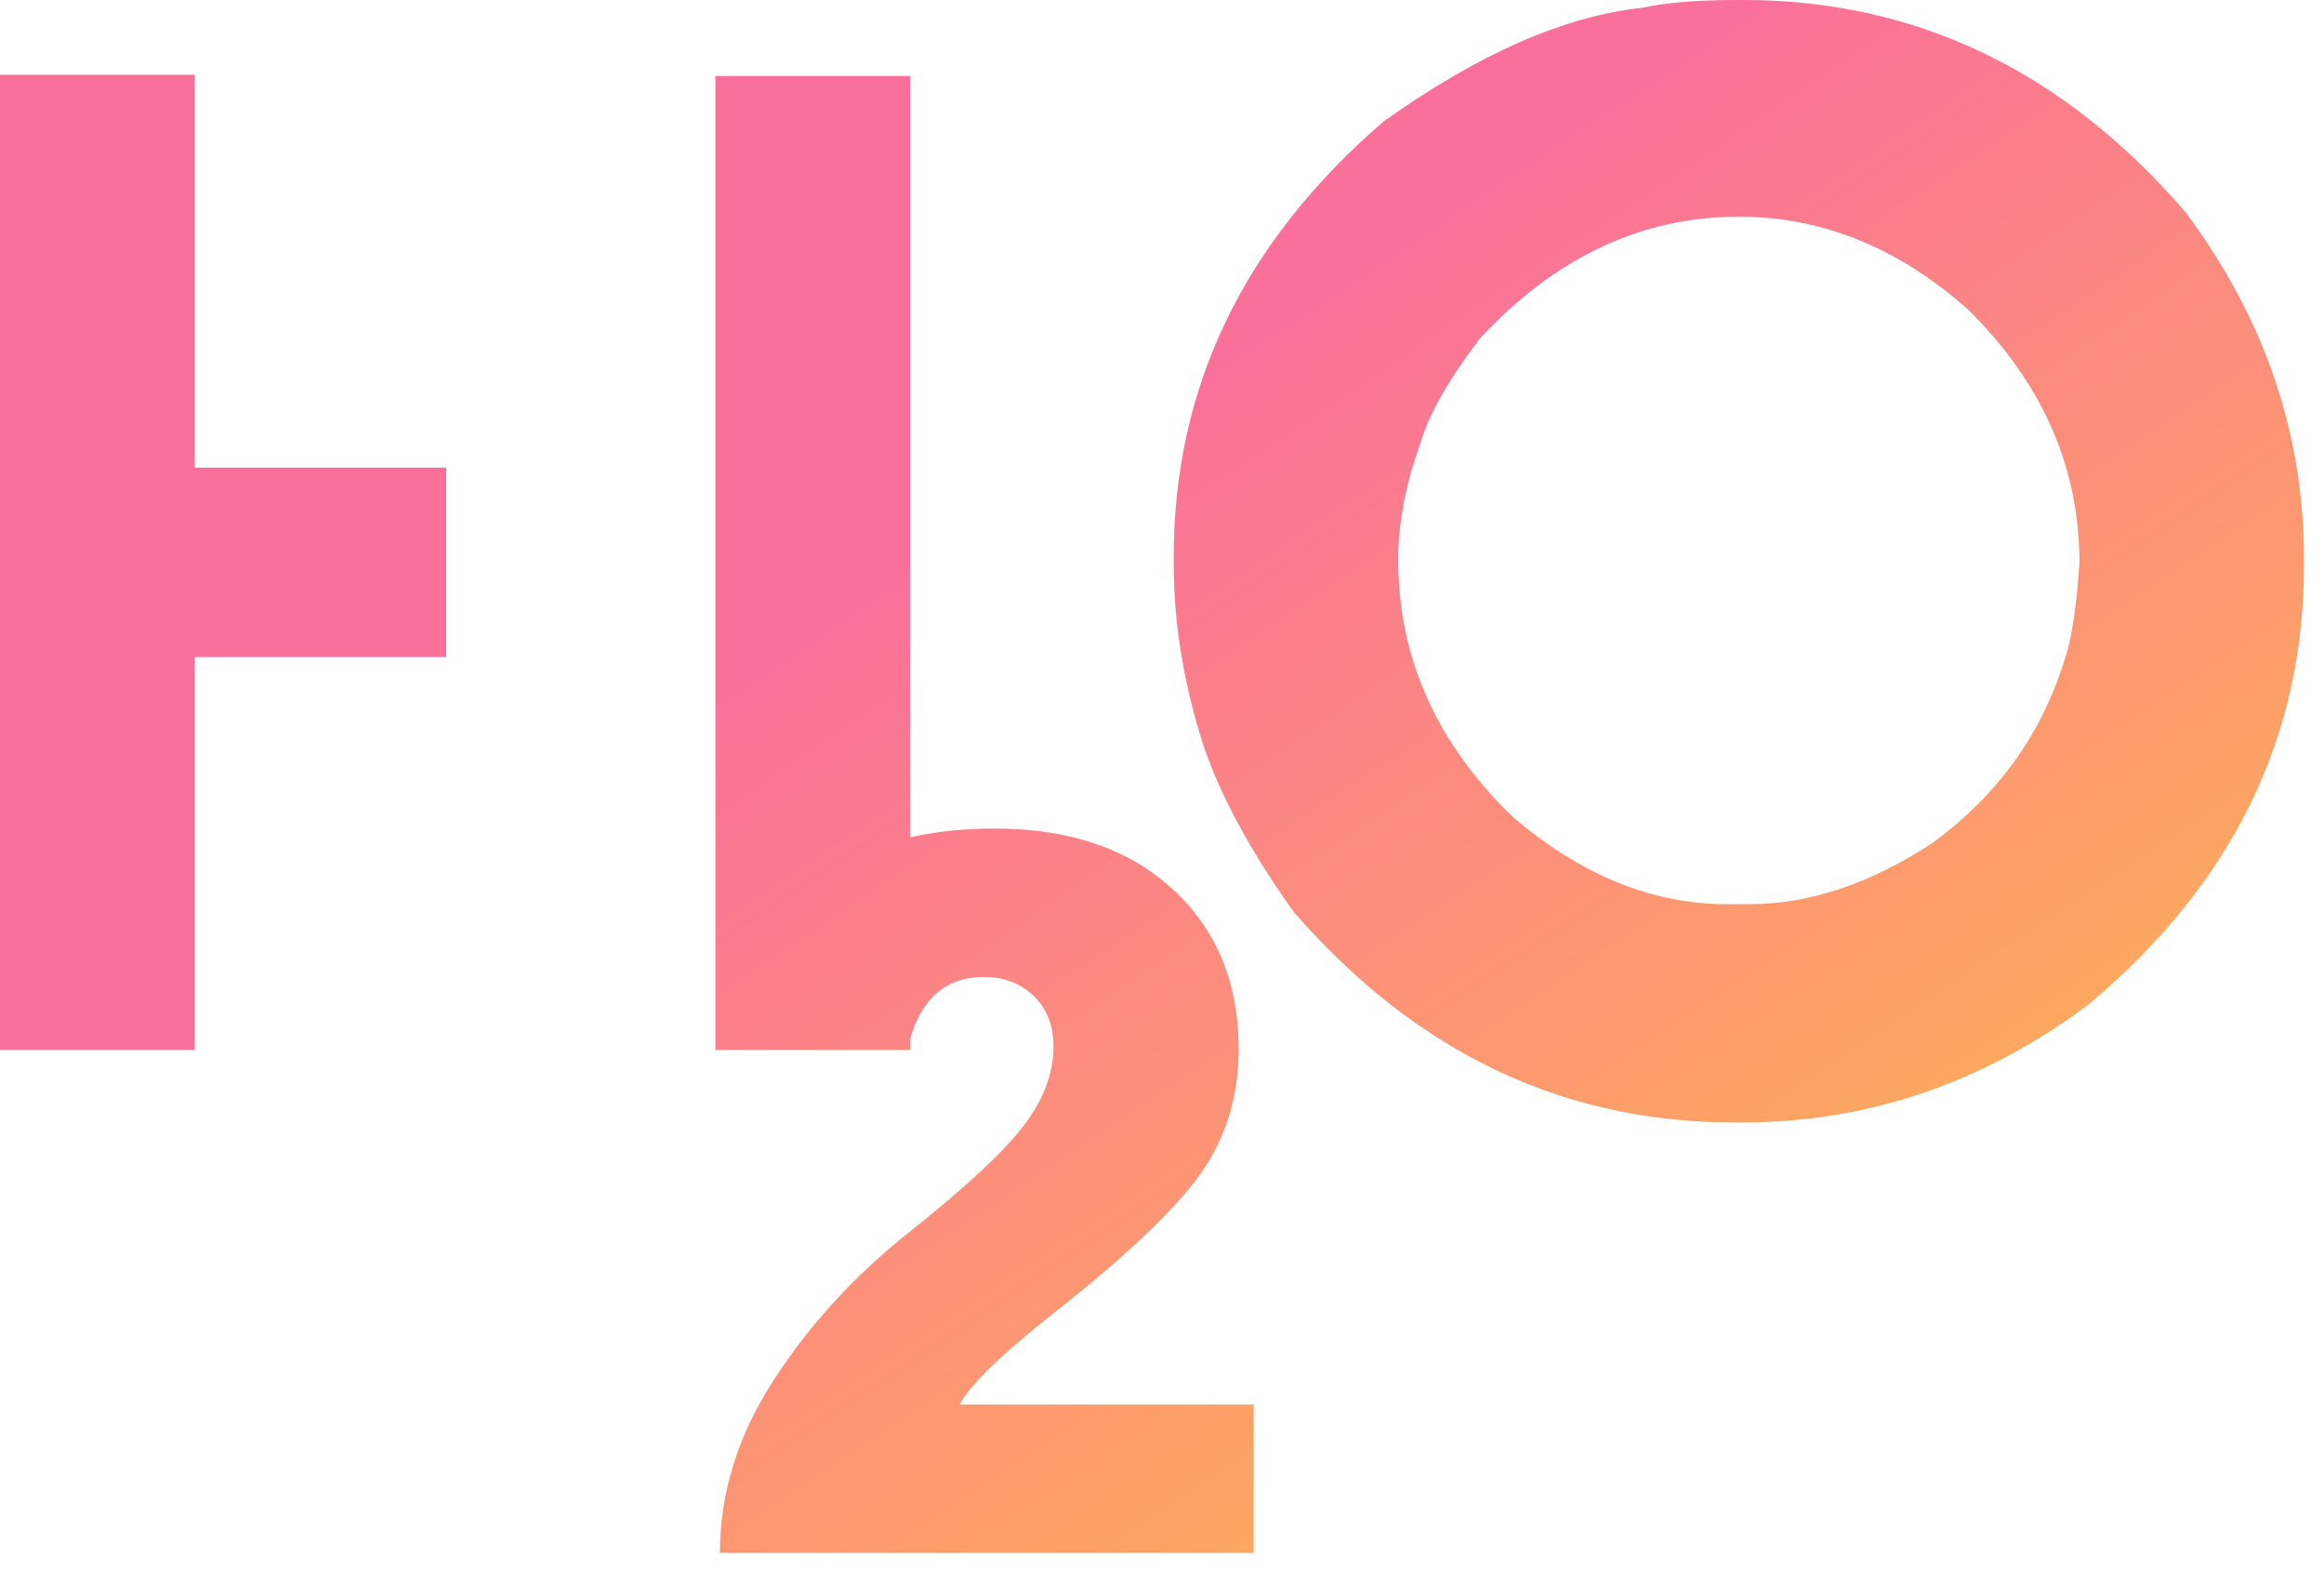
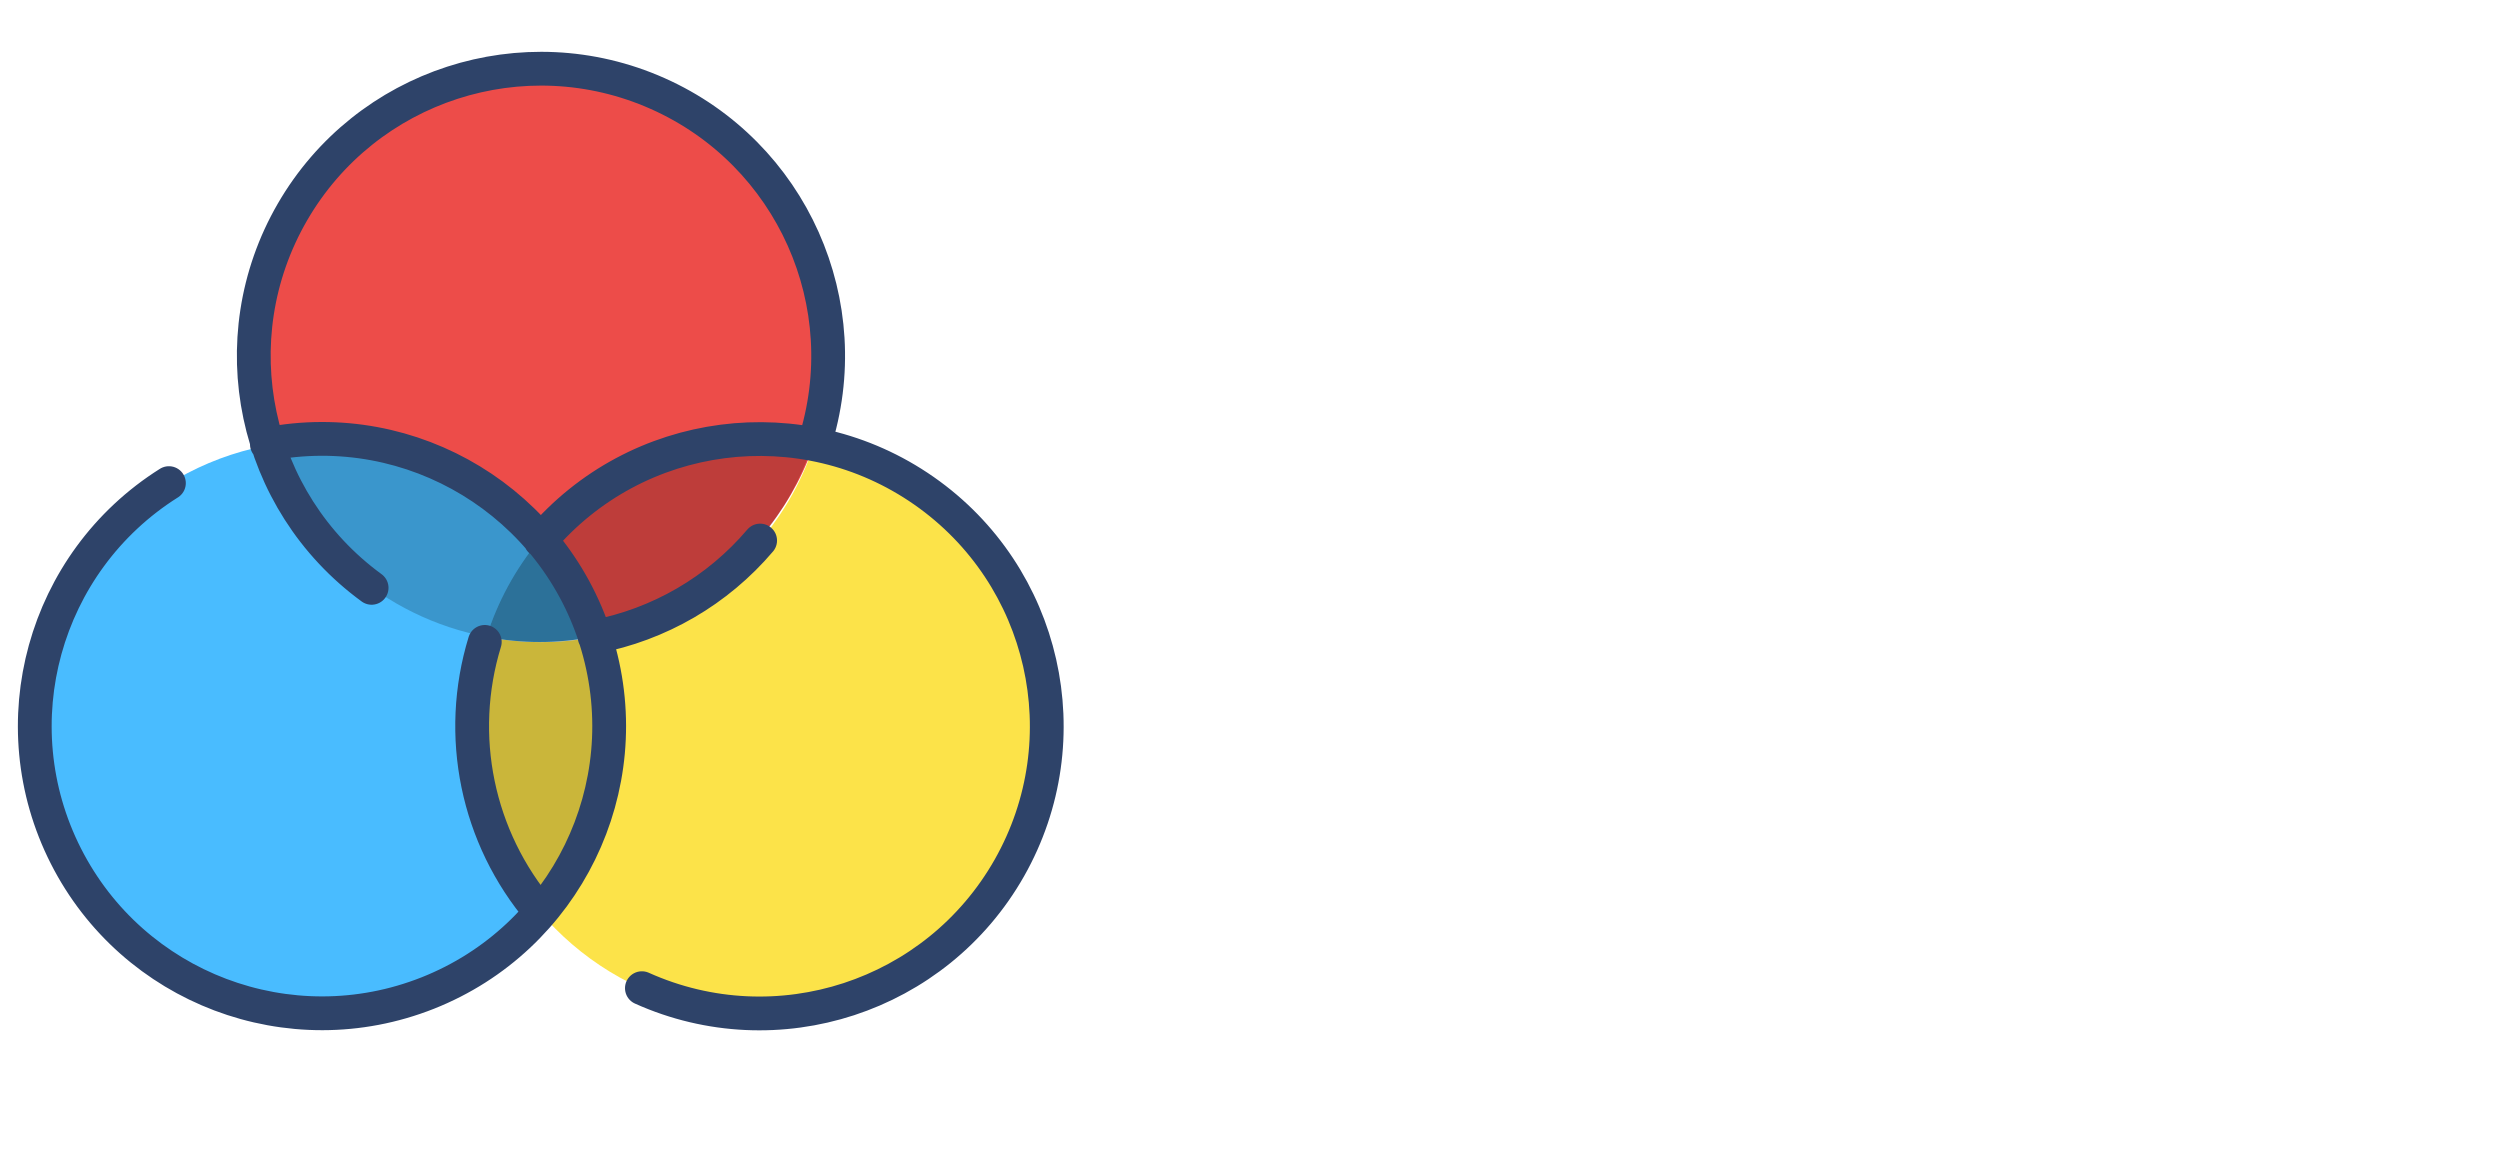
- <svg xmlns="http://www.w3.org/2000/svg" width="99px" height="67px" viewBox="0 0 99 67" version="1.1">
-   <defs>
-     <linearGradient x1="100%" y1="100%" x2="38.104%" y2="38.104%" id="linearGradient-1">
-       <stop stop-color="#FFC83E" offset="0%" />
-       <stop stop-color="#FA709A" offset="100%" />
-     </linearGradient>
-   </defs>
-   <g id="logo" stroke="none" stroke-width="1" fill="none" fill-rule="evenodd">
-     <path d="M0,3.183 L8.297,3.183 L8.297,19.92 L19.01,19.92 L19.01,27.987 L8.297,27.987 L8.297,44.725 L0,44.725 L0,3.183 Z M38.772,35.667 L38.772,3.24 L30.476,3.24 L30.476,44.725 L38.772,44.725 L38.772,44.244 C39.282,42.491 40.331,41.614 41.92,41.614 C42.771,41.614 43.476,41.885 44.037,42.426 C44.598,42.968 44.878,43.683 44.878,44.572 C44.878,45.732 44.443,46.873 43.573,47.994 C42.703,49.116 41.098,50.604 38.759,52.46 C36.42,54.316 34.486,56.424 32.959,58.782 C31.432,61.141 30.668,63.596 30.668,66.148 L53.404,66.148 L53.404,59.826 L40.876,59.826 C41.34,58.976 42.674,57.68 44.878,55.94 C47.971,53.504 50.059,51.523 51.142,49.995 C52.225,48.468 52.766,46.699 52.766,44.688 C52.766,41.866 51.828,39.594 49.953,37.873 C48.078,36.153 45.555,35.292 42.384,35.292 C41.071,35.292 39.867,35.417 38.772,35.667 Z M73.939,0 L74.271,0 C81.62,0 87.896,3.01 93.098,9.031 C96.462,13.547 98.145,18.461 98.145,23.773 L98.145,24.105 C98.145,31.454 95.068,37.697 88.914,42.832 C84.443,46.152 79.54,47.812 74.205,47.812 L73.873,47.812 C66.568,47.812 60.315,44.824 55.113,38.848 C53.298,36.302 52.025,33.967 51.295,31.842 C50.432,29.186 50,26.585 50,24.039 L50,23.707 C50,16.491 52.977,10.315 58.932,5.18 C62.96,2.302 66.635,0.686 69.955,0.332 C70.973,0.111 72.301,0 73.939,0 Z M59.562,23.84 C59.562,28.001 61.189,31.654 64.443,34.797 C67.343,37.276 70.387,38.516 73.574,38.516 L74.504,38.516 C77.072,38.516 79.684,37.641 82.34,35.893 C85.085,33.878 86.944,31.311 87.918,28.189 C88.228,27.37 88.449,25.965 88.582,23.973 C88.582,19.9 86.999,16.303 83.834,13.182 C80.868,10.548 77.614,9.23 74.072,9.23 C69.933,9.23 66.258,10.957 63.049,14.41 C61.699,16.181 60.846,17.686 60.492,18.926 C59.872,20.652 59.562,22.29 59.562,23.84 Z" id="Combined-Shape" fill="url(#linearGradient-1)" />
-   </g>
+ <svg xmlns="http://www.w3.org/2000/svg" width="148px" height="68px" viewBox="0 0 148 68" version="1.1">
+   <path data-name="layer3" d="M48.3 15.7a16.8 16.8 0 1 0 .8 5.3 17 17 0 0 0-.8-5.3z" fill="#ed4c49" />
+   <path data-name="layer2" d="M61.1 37.7a17 17 0 0 0-12.9-11.4 17 17 0 0 1-19.4 11.4 17 17 0 1 0 32.3 0z" fill="#fce349" />
+   <path data-name="layer1" d="M28.8 37.7a16.2 16.2 0 0 0 6.3 0A17 17 0 1 0 32 54a16.9 16.9 0 0 1-3.2-16.3z" fill="#49bcff" />
+   <path data-name="opacity" d="M35.1 37.7a16.6 16.6 0 0 1-6.3 0A16.9 16.9 0 0 0 31.9 54a16.9 16.9 0 0 0 3.2-16.2zm-6.3 0a17 17 0 0 1 3.1-5.7 16.9 16.9 0 0 0-16.1-5.7 17 17 0 0 0 13 11.4z" opacity=".2" />
+   <path data-name="opacity" d="M31.9 32a16.9 16.9 0 0 1 3.2 5.7 17 17 0 0 0 13-11.4A16.9 16.9 0 0 0 31.9 32z" opacity=".2" />
+   <path data-name="opacity" d="M28.8 37.7a16.6 16.6 0 0 0 6.3 0 16.9 16.9 0 0 0-3.2-5.7 17 17 0 0 0-3.1 5.7z" opacity=".4" />
+   <path data-name="stroke" d="M45 32a17 17 0 0 1-9.8 5.7M22 34.8a17 17 0 1 1 26.2-8.5m-32.4 0a17 17 0 1 1-5.8 2.3M32 54a17 17 0 0 1-3.3-16m3.3-6a17 17 0 1 1 6 26.5" fill="none" stroke="#2e4369" stroke-linecap="round" stroke-linejoin="round" stroke-width="2" />
</svg>
